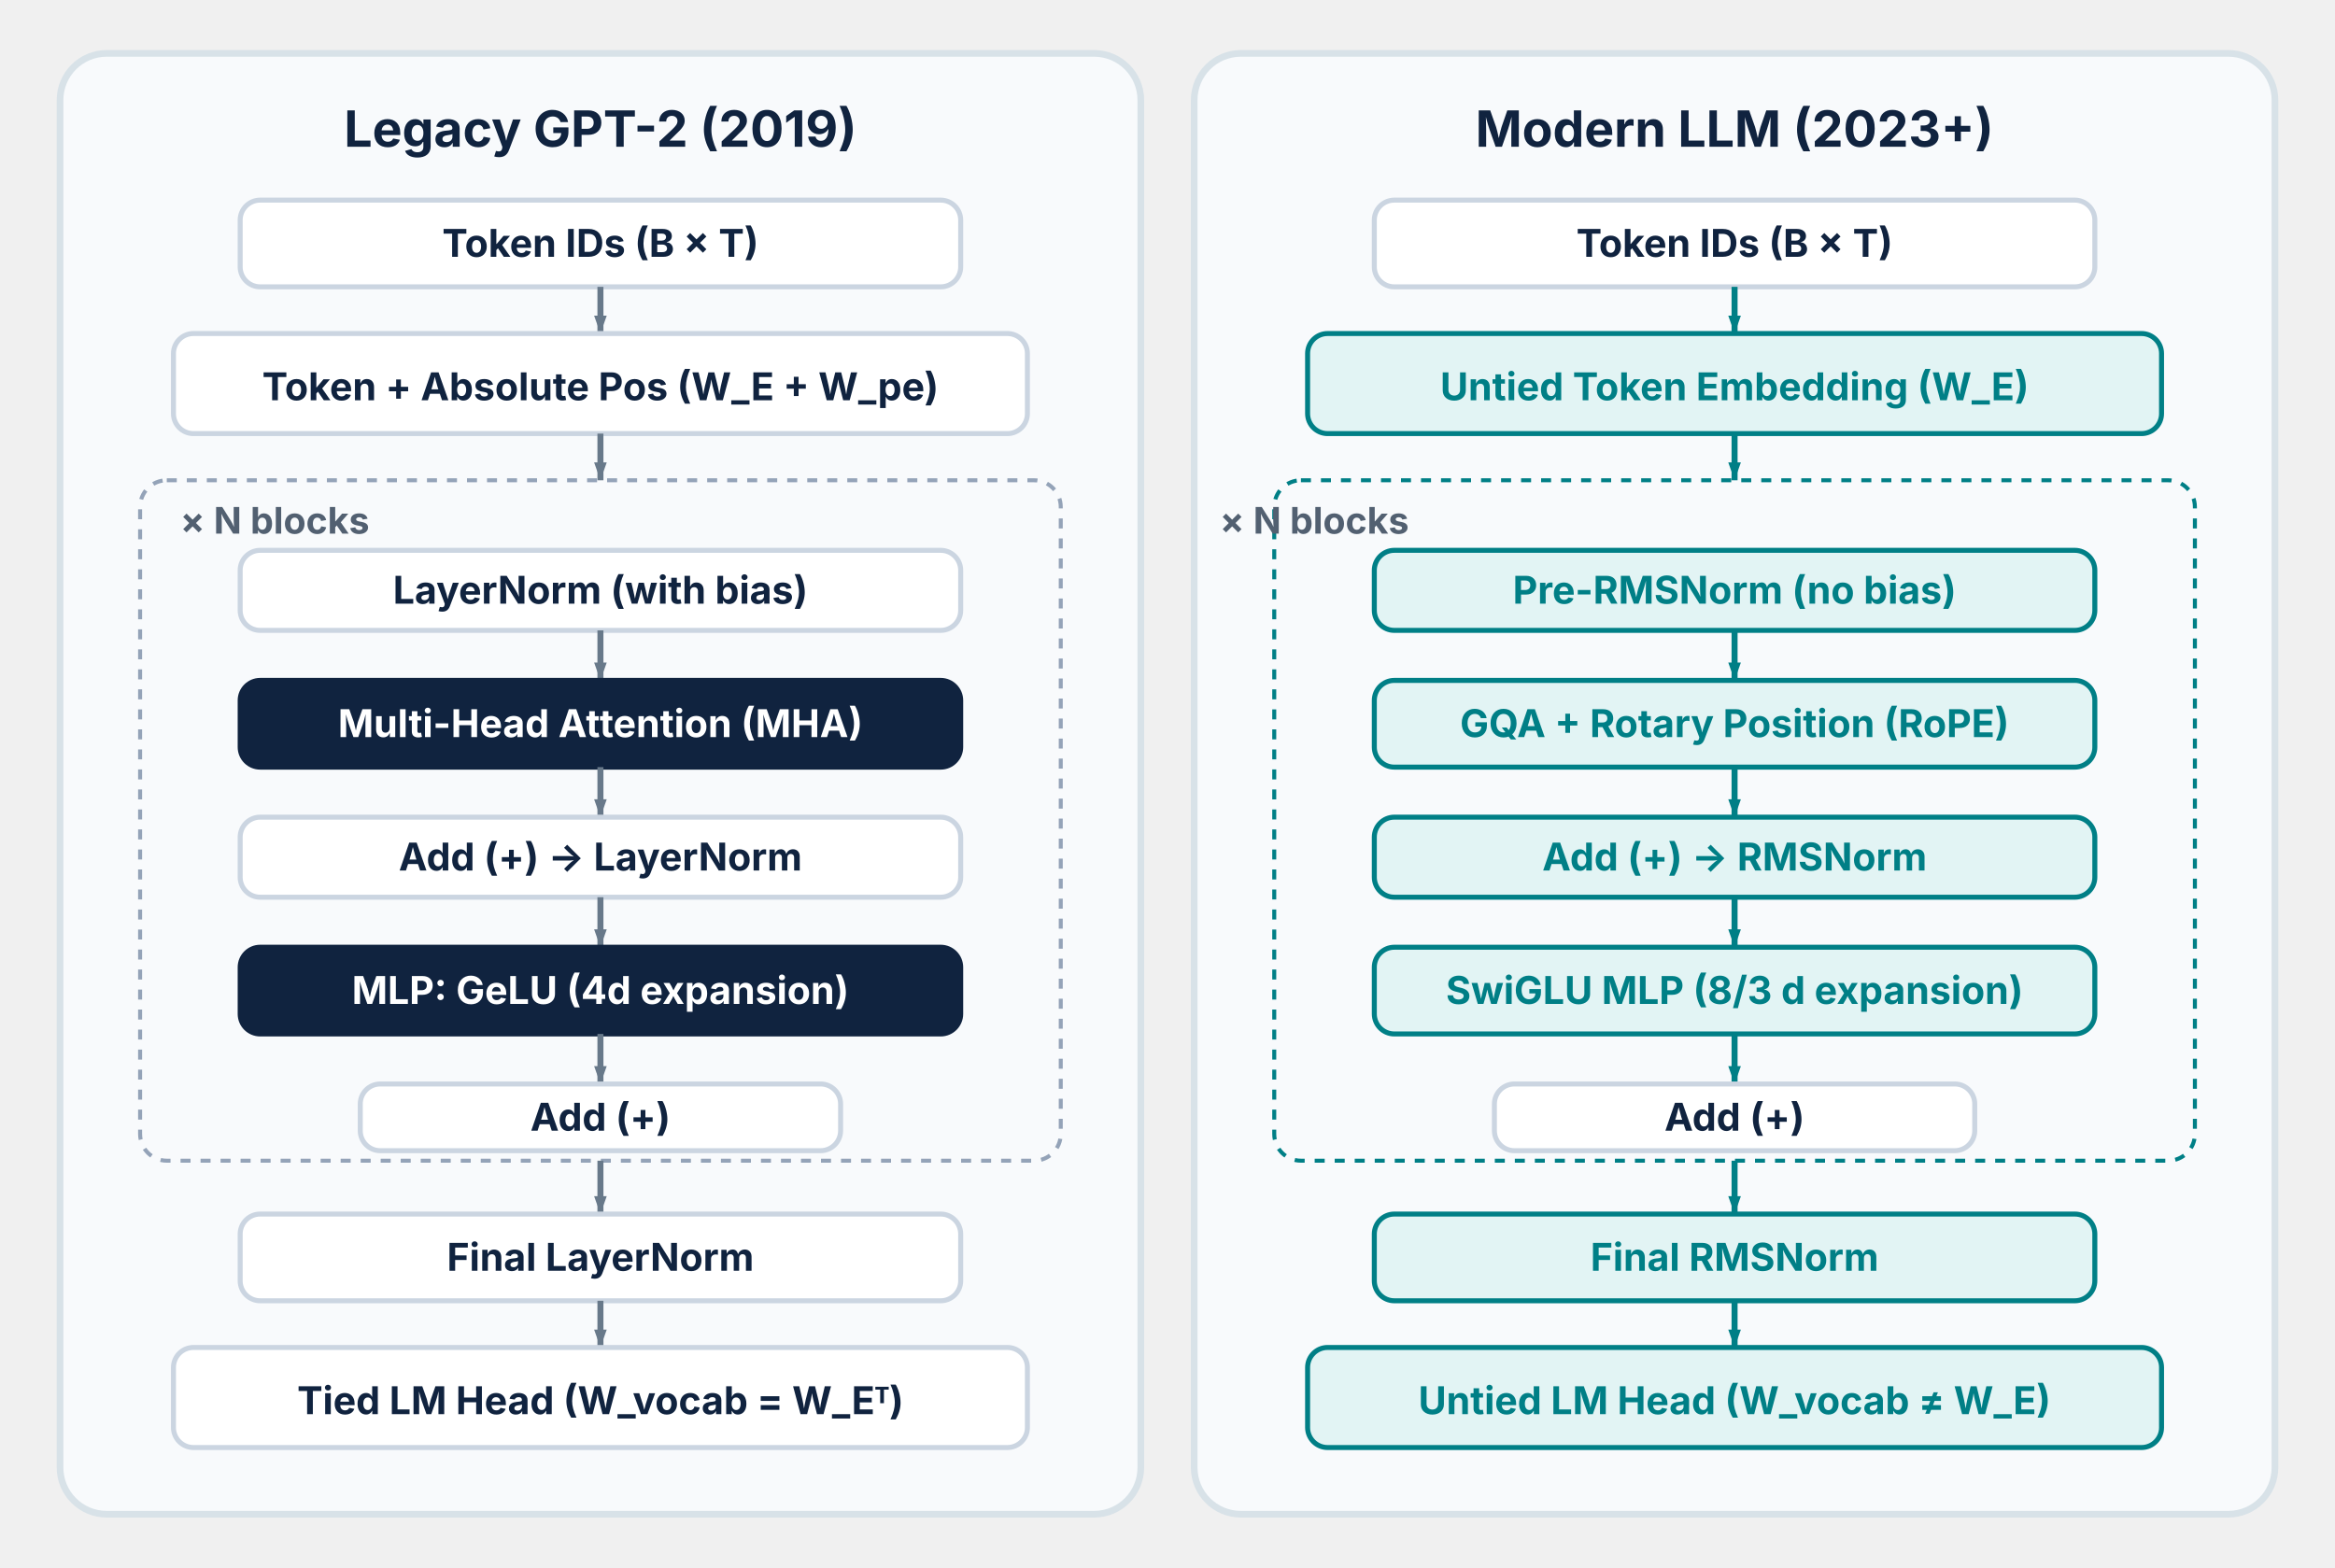
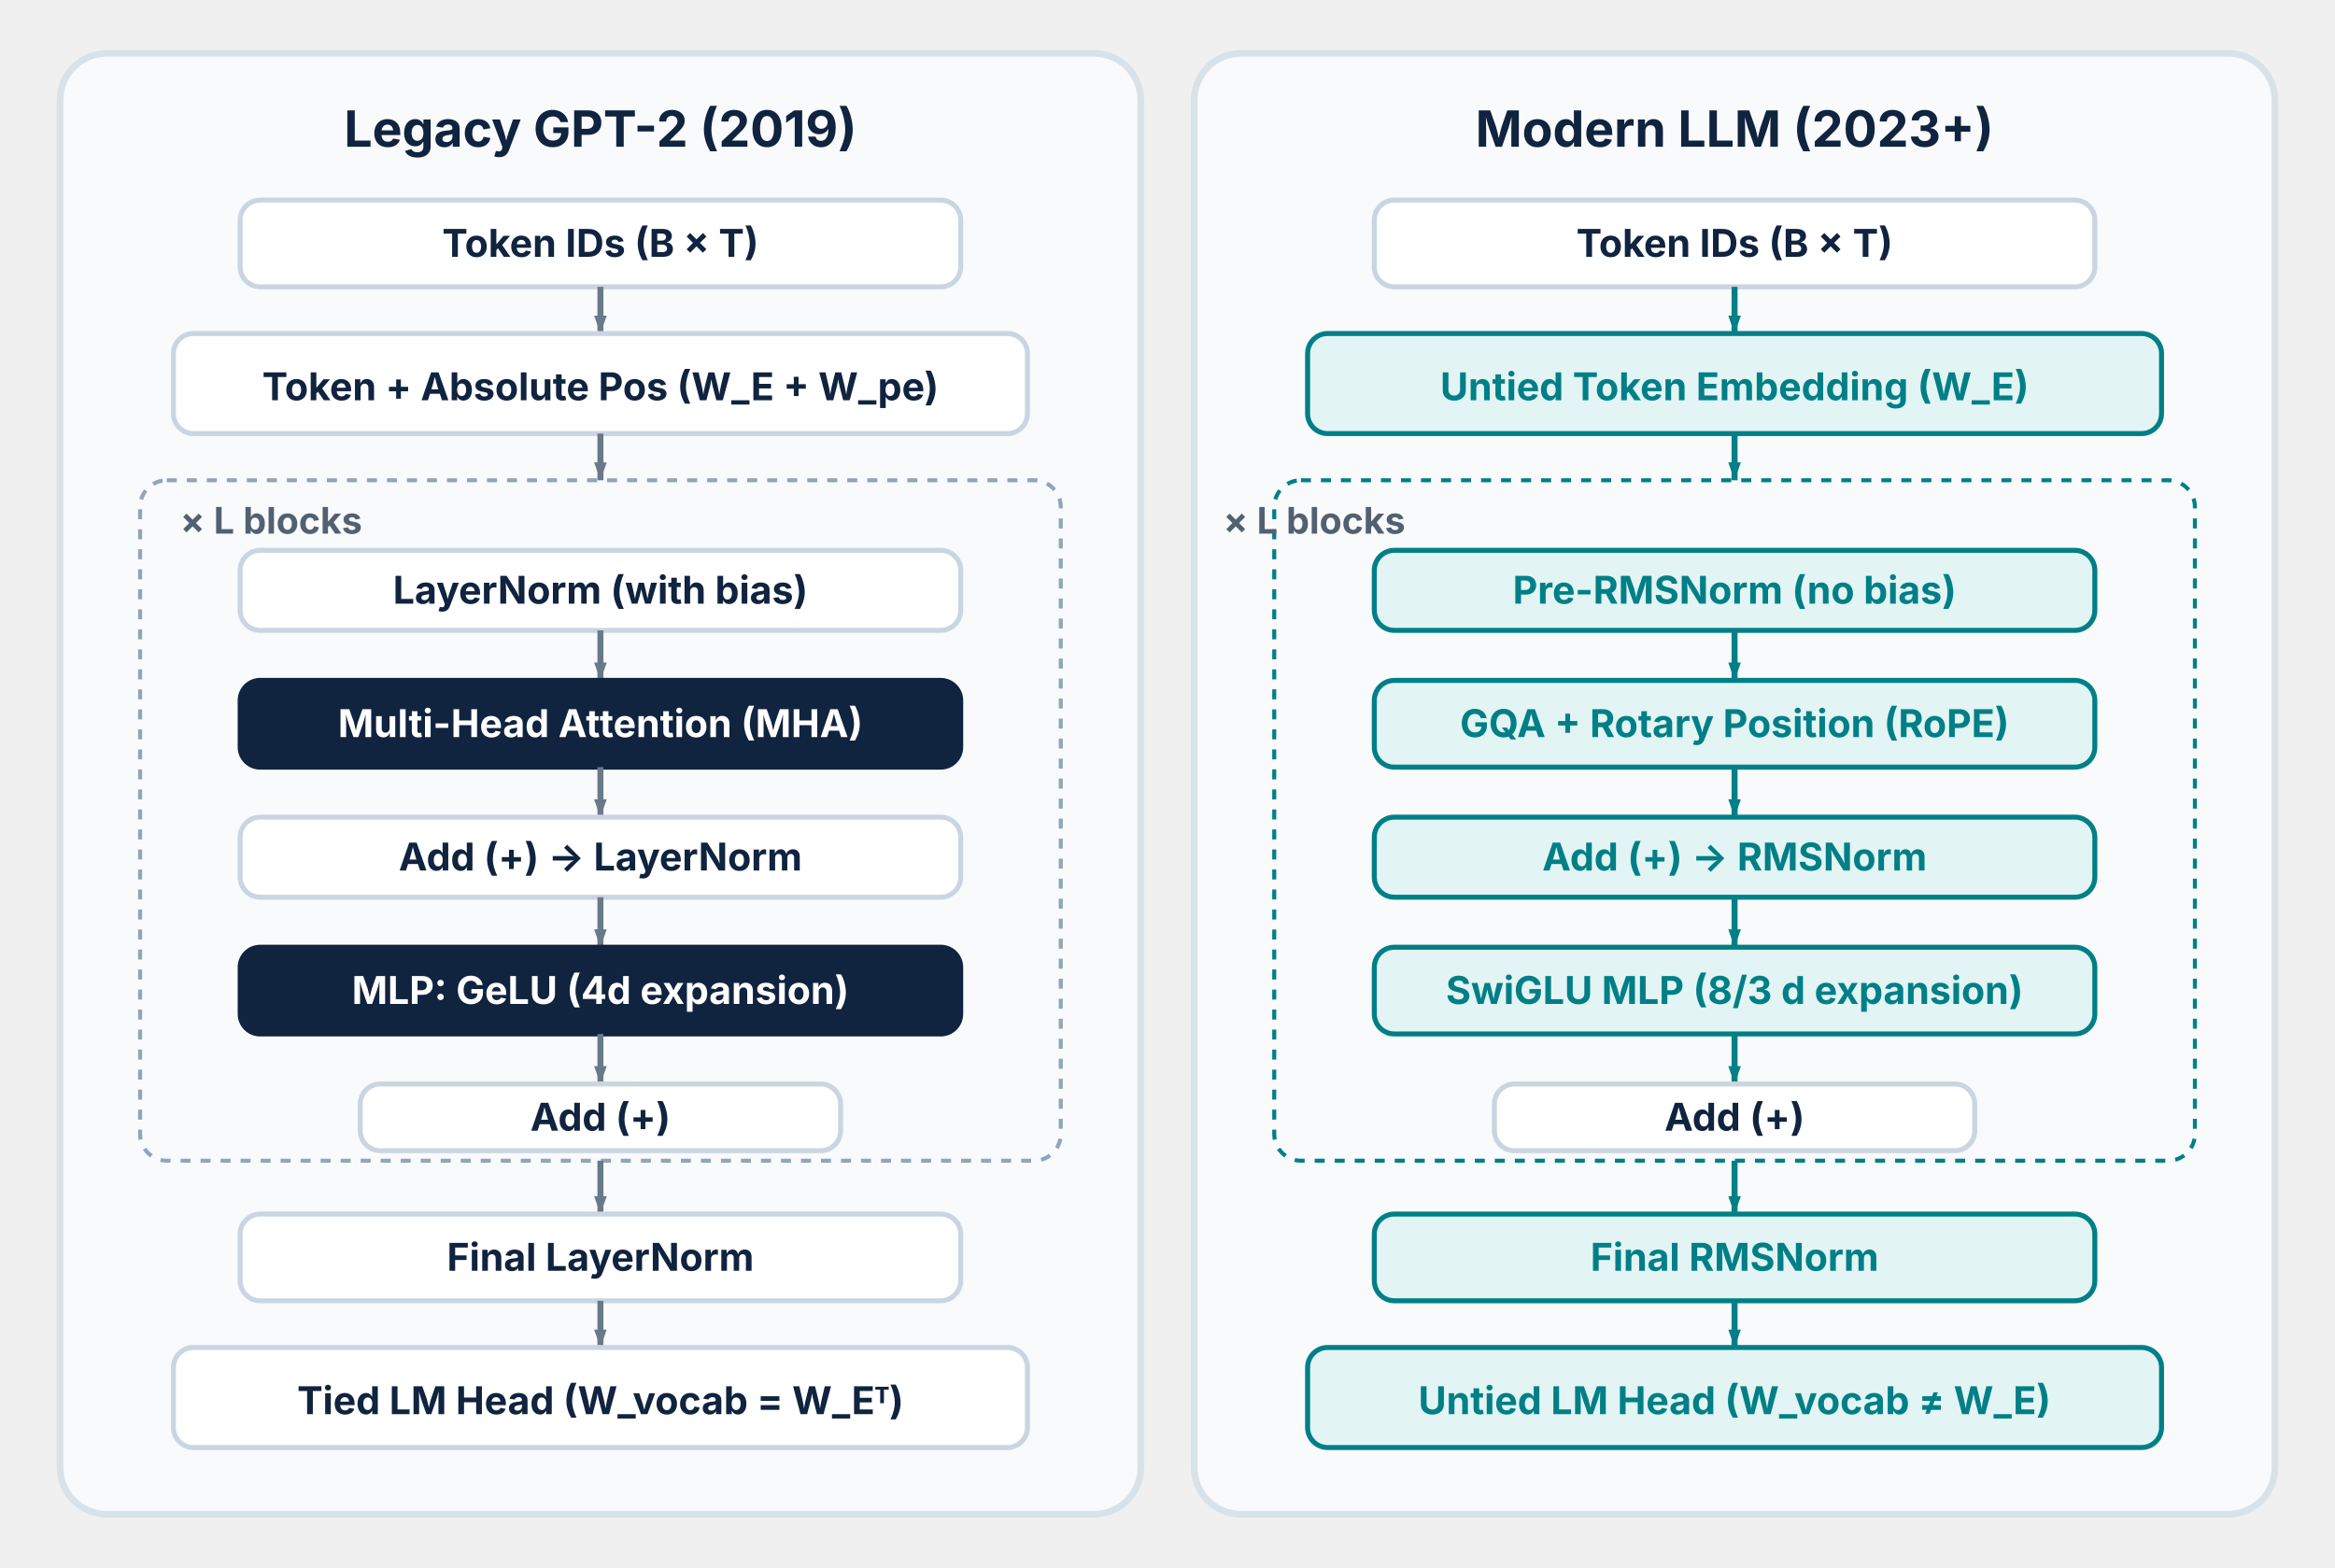
<svg xmlns="http://www.w3.org/2000/svg" viewBox="0 0 700 470" role="img" aria-labelledby="title desc">
  <defs>
    <marker id="arr" viewBox="0 0 10 8" refX="8.5" refY="4" markerWidth="3.6" markerHeight="2.8" orient="auto">
      <path d="M0 1 L8.5 4 L0 7 z" fill="#68798a" />
    </marker>
    <marker id="arr-teal" viewBox="0 0 10 8" refX="8.5" refY="4" markerWidth="3.6" markerHeight="2.8" orient="auto">
      <path d="M0 1 L8.5 4 L0 7 z" fill="#007f86" />
    </marker>
    <style>
      text { font-family: Inter, ui-sans-serif, system-ui, -apple-system, BlinkMacSystemFont, "Segoe UI", sans-serif; }
      .panel { fill: #f8fafc; stroke: #d8e2e8; stroke-width: 2; rx: 14; }
      .node { fill: #ffffff; stroke: #cbd5e1; stroke-width: 1.5; rx: 6; }
      .core { fill: #10233f; stroke: #10233f; stroke-width: 1.5; rx: 6; }
      .accent { fill: #e2f4f4; stroke: #007f86; stroke-width: 1.5; rx: 6; }
      .flow { fill: none; stroke: #68798a; stroke-width: 1.8; marker-end: url(#arr); }
      .flow-t { fill: none; stroke: #007f86; stroke-width: 1.8; marker-end: url(#arr-teal); }
      .title { fill: #10233f; font-size: 15px; font-weight: 750; text-anchor: middle; }
      .lbl { fill: #10233f; font-size: 11.5px; font-weight: 650; text-anchor: middle; }
      .lbl-inv { fill: #ffffff; font-size: 11.5px; font-weight: 700; text-anchor: middle; }
      .lbl-t { fill: #007f86; font-size: 11.5px; font-weight: 750; text-anchor: middle; }
      .repeat { fill: #526071; font-size: 11px; font-weight: 650; }
      @media (prefers-color-scheme: dark) {
        .panel { fill: #131d2a; stroke: #2c4052; }
        .node { fill: #182534; stroke: #334b63; }
        .core { fill: #2c4052; stroke: #54d2d8; }
        .accent { fill: #173b40; stroke: #54d2d8; }
        .title { fill: #f3f7fa; }
        .lbl { fill: #f3f7fa; }
        .lbl-t { fill: #54d2d8; }
        .repeat { fill: #94a3b8; }
      }
    </style>
  </defs>
  <rect class="panel" x="18" y="16" width="324" height="438" />
  <text class="title" x="180" y="44">Legacy GPT-2 (2019)</text>
  <rect class="node" x="72" y="60" width="216" height="26" />
  <text class="lbl" x="180" y="77">Token IDs (B × T)</text>
  <path class="flow" d="M180 86 V100" />
  <rect class="node" x="52" y="100" width="256" height="30" />
  <text class="lbl" x="180" y="120">Token + Absolute Pos (W_E + W_pe)</text>
  <path class="flow" d="M180 130 V144" />
  <rect x="42" y="144" width="276" height="204" fill="none" stroke="#94a3b8" stroke-dasharray="3,3" stroke-width="1.2" rx="8" />
-   <text class="repeat" x="54" y="160">× N blocks</text>
+   <text class="repeat" x="54" y="160">× L blocks</text>
  <rect class="node" x="72" y="165" width="216" height="24" />
  <text class="lbl" x="180" y="181">LayerNorm (with bias)</text>
  <path class="flow" d="M180 189 V204" />
  <rect class="core" x="72" y="204" width="216" height="26" />
  <text class="lbl-inv" x="180" y="221">Multi-Head Attention (MHA)</text>
  <path class="flow" d="M180 230 V245" />
  <rect class="node" x="72" y="245" width="216" height="24" />
  <text class="lbl" x="180" y="261">Add (+) → LayerNorm</text>
  <path class="flow" d="M180 269 V284" />
  <rect class="core" x="72" y="284" width="216" height="26" />
  <text class="lbl-inv" x="180" y="301">MLP: GeLU (4d expansion)</text>
  <path class="flow" d="M180 310 V325" />
  <rect class="node" x="108" y="325" width="144" height="20" />
  <text class="lbl" x="180" y="339">Add (+)</text>
  <path class="flow" d="M180 348 V364" />
  <rect class="node" x="72" y="364" width="216" height="26" />
  <text class="lbl" x="180" y="381">Final LayerNorm</text>
  <path class="flow" d="M180 390 V404" />
  <rect class="node" x="52" y="404" width="256" height="30" />
  <text class="lbl" x="180" y="424">Tied LM Head (W_vocab = W_Eᵀ)</text>
  <rect class="panel" x="358" y="16" width="324" height="438" />
  <text class="title" x="520" y="44">Modern LLM (2023+)</text>
  <rect class="node" x="412" y="60" width="216" height="26" />
  <text class="lbl" x="520" y="77">Token IDs (B × T)</text>
  <path class="flow-t" d="M520 86 V100" />
  <rect class="accent" x="392" y="100" width="256" height="30" />
  <text class="lbl-t" x="520" y="120">Untied Token Embedding (W_E)</text>
  <path class="flow-t" d="M520 130 V144" />
  <rect x="382" y="144" width="276" height="204" fill="none" stroke="#007f86" stroke-dasharray="3,3" stroke-width="1.2" rx="8" />
-   <text class="repeat lbl-t" x="394" y="160">× N blocks</text>
+   <text class="repeat lbl-t" x="394" y="160">× L blocks</text>
  <rect class="accent" x="412" y="165" width="216" height="24" />
  <text class="lbl-t" x="520" y="181">Pre-RMSNorm (no bias)</text>
  <path class="flow-t" d="M520 189 V204" />
  <rect class="accent" x="412" y="204" width="216" height="26" />
  <text class="lbl-t" x="520" y="221">GQA + Rotary Position (RoPE)</text>
  <path class="flow-t" d="M520 230 V245" />
  <rect class="accent" x="412" y="245" width="216" height="24" />
  <text class="lbl-t" x="520" y="261">Add (+) → RMSNorm</text>
  <path class="flow-t" d="M520 269 V284" />
  <rect class="accent" x="412" y="284" width="216" height="26" />
  <text class="lbl-t" x="520" y="301">SwiGLU MLP (8/3 d expansion)</text>
  <path class="flow-t" d="M520 310 V325" />
  <rect class="node" x="448" y="325" width="144" height="20" />
  <text class="lbl" x="520" y="339">Add (+)</text>
  <path class="flow-t" d="M520 348 V364" />
  <rect class="accent" x="412" y="364" width="216" height="26" />
  <text class="lbl-t" x="520" y="381">Final RMSNorm</text>
  <path class="flow-t" d="M520 390 V404" />
  <rect class="accent" x="392" y="404" width="256" height="30" />
  <text class="lbl-t" x="520" y="424">Untied LM Head (W_vocab ≠ W_E)</text>
</svg>
